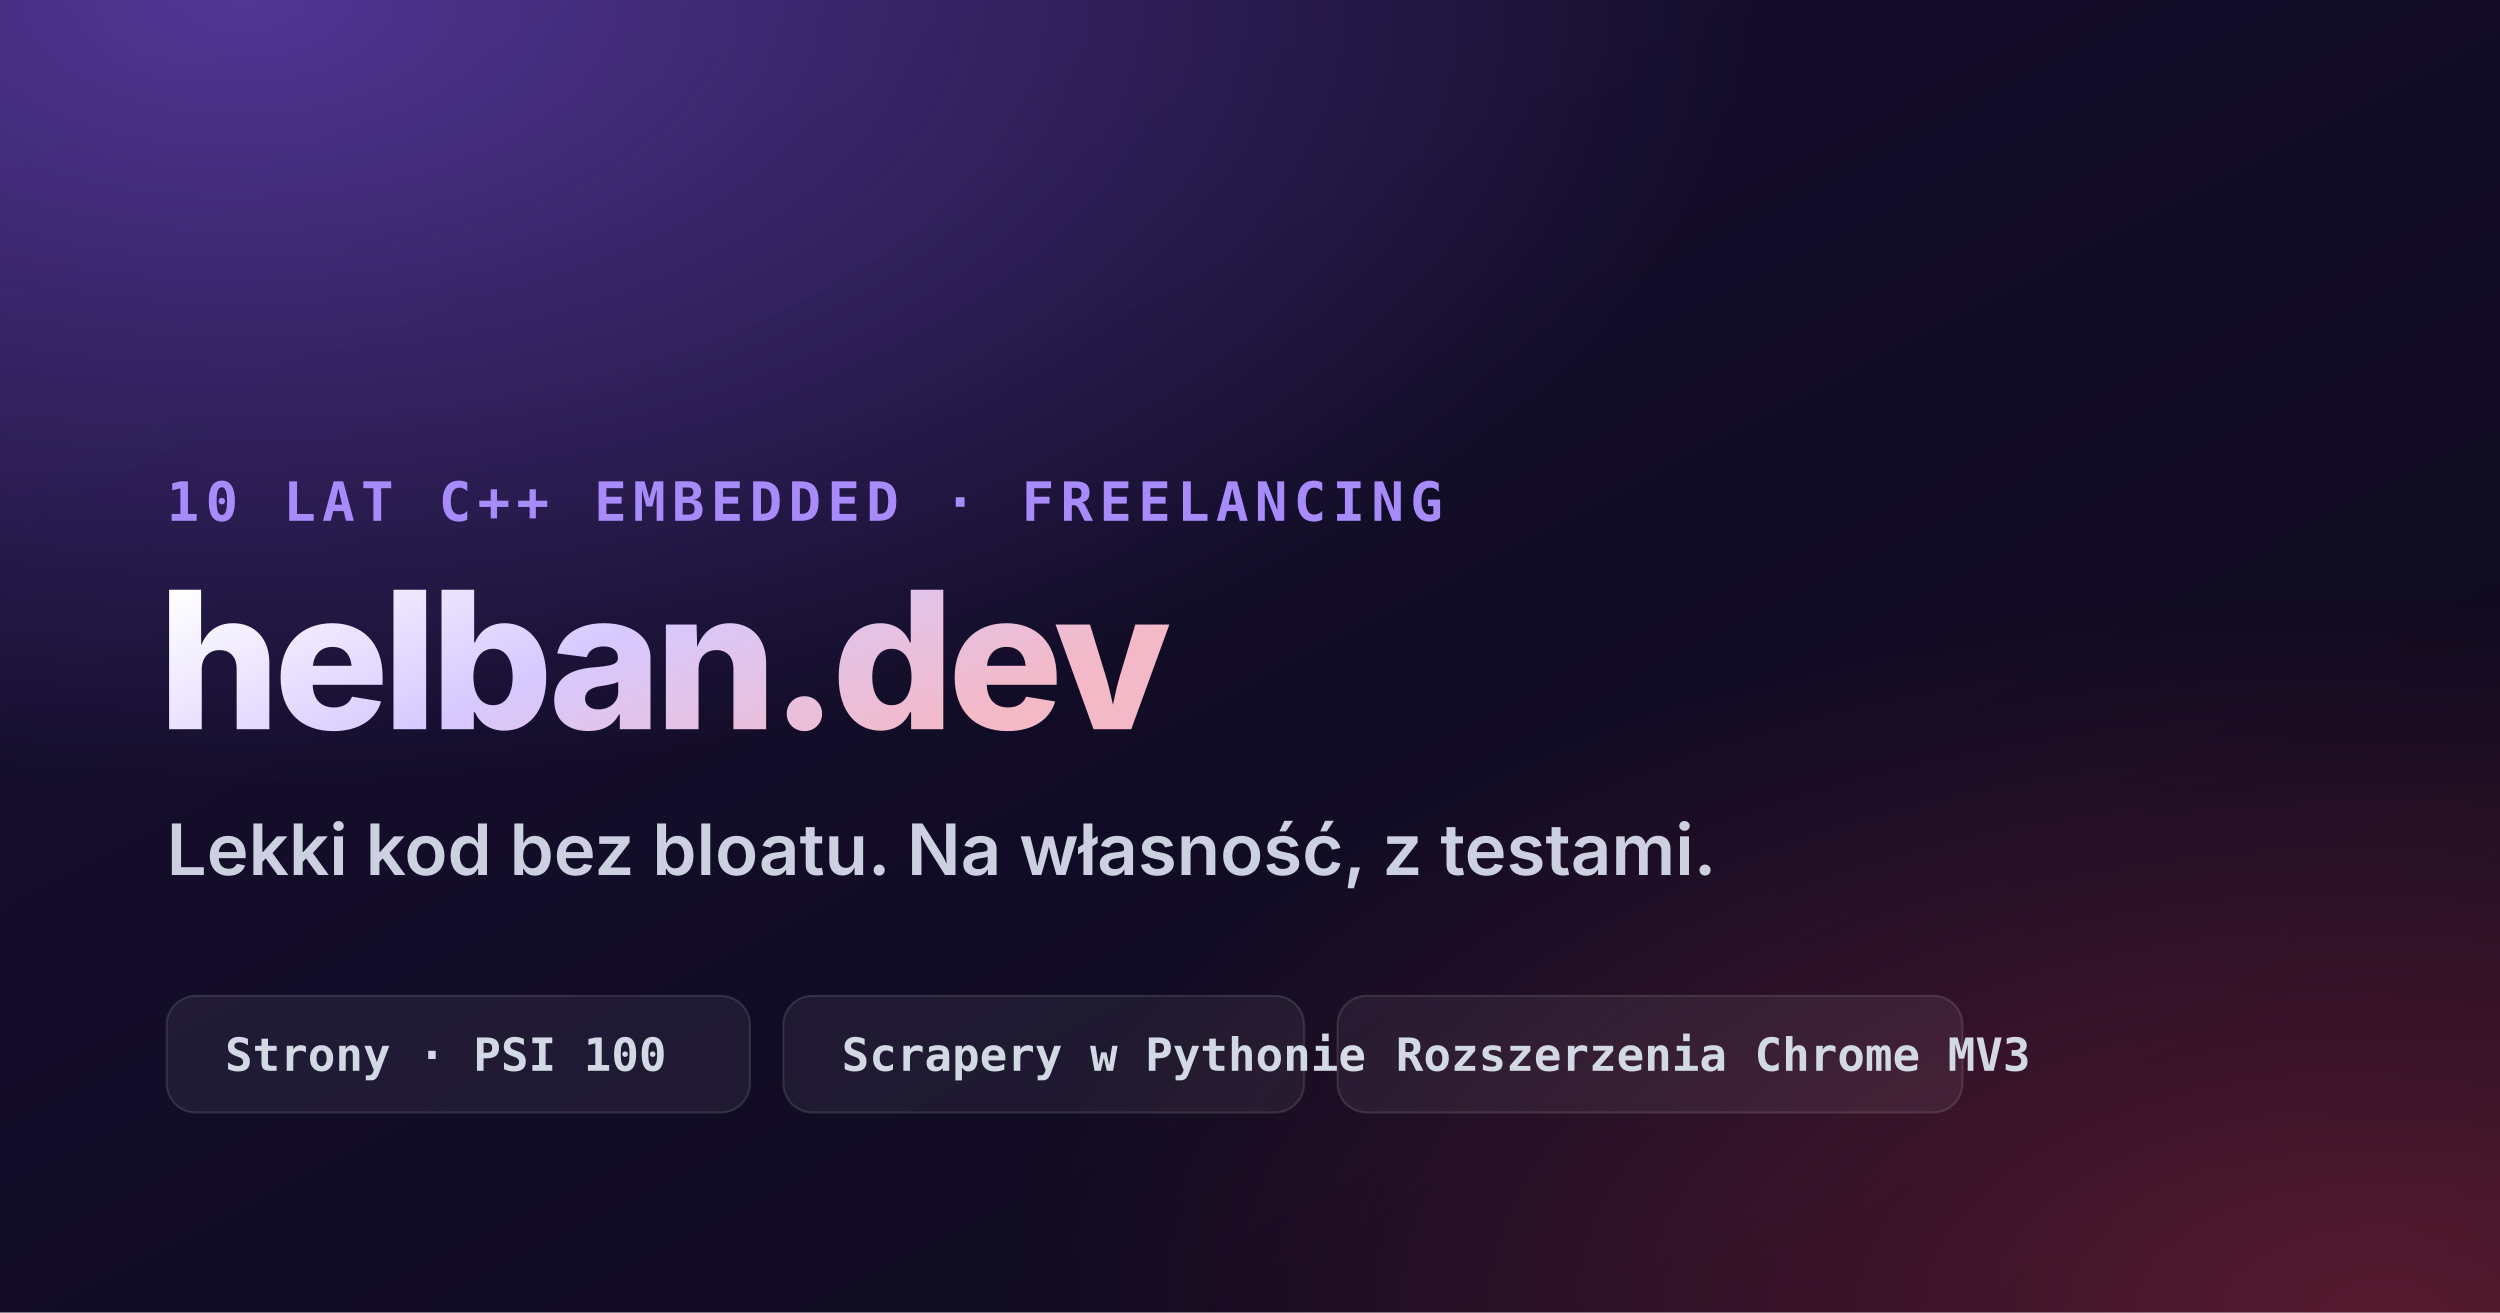
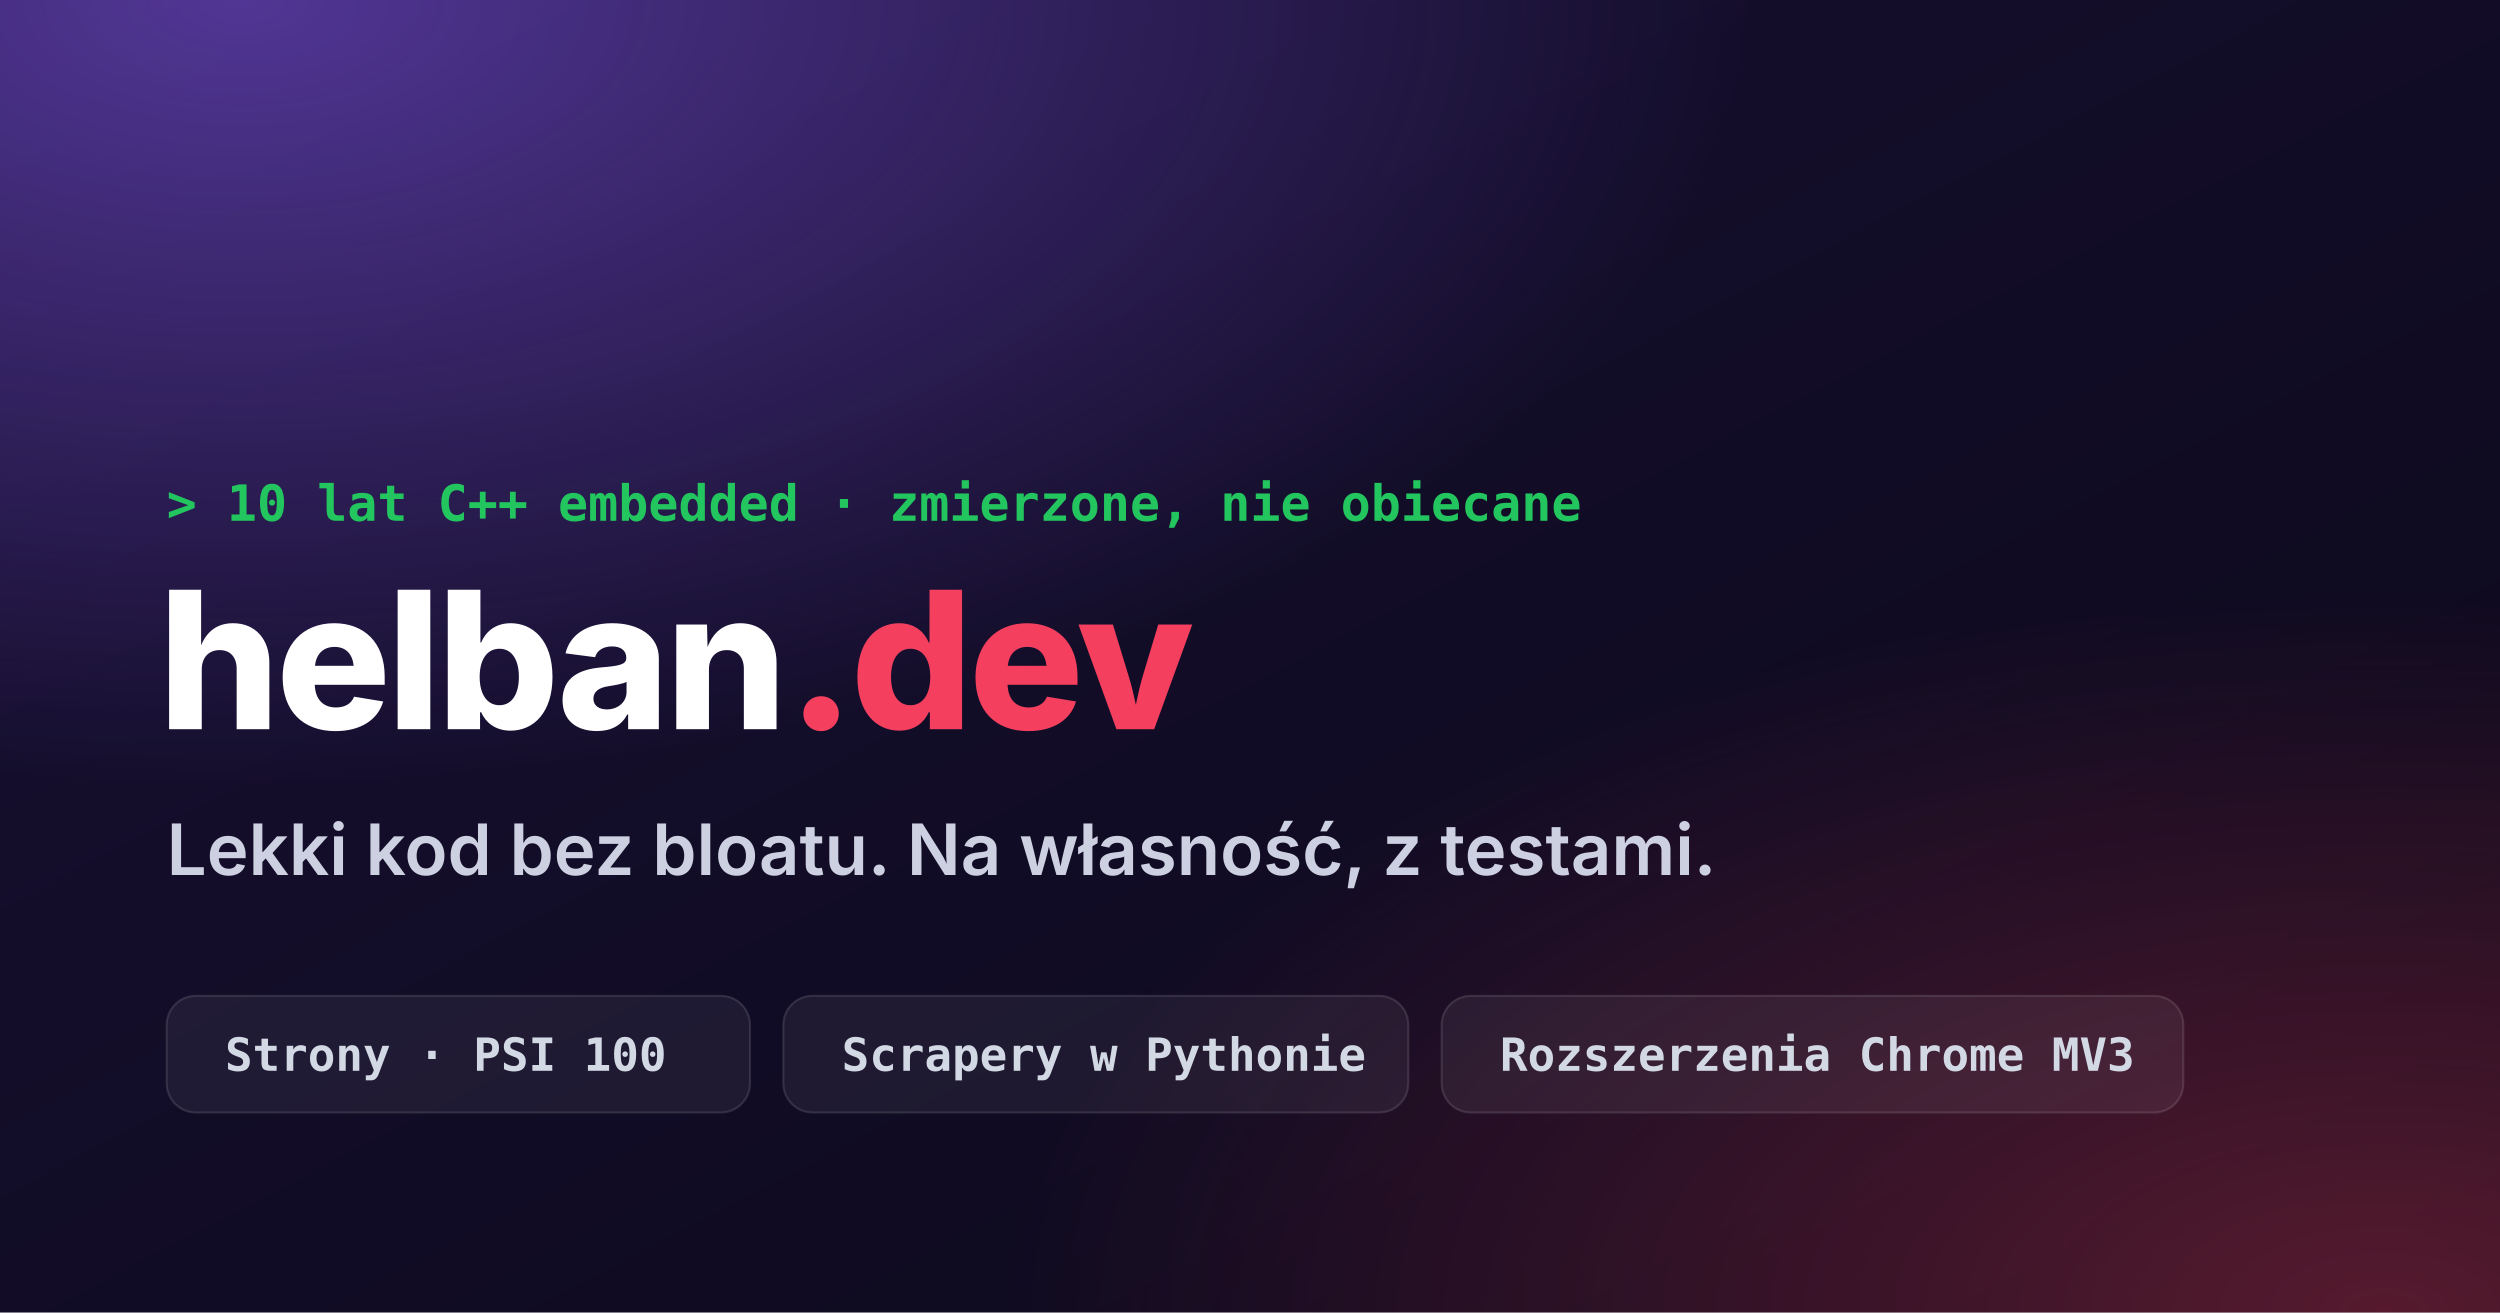
<svg xmlns="http://www.w3.org/2000/svg" viewBox="0 0 1200 630" width="1200" height="630" role="img" aria-label="helban.dev — szybkie strony, scrapery i automatyzacje">
  <defs>
    <linearGradient id="bg" x1="0" y1="0" x2="1" y2="1">
      <stop offset="0" stop-color="#181034" />
      <stop offset="0.55" stop-color="#110c25" />
      <stop offset="1" stop-color="#0b0817" />
    </linearGradient>
    <radialGradient id="blobV" cx="10%" cy="0%" r="60%">
      <stop offset="0" stop-color="#8b5cf6" stop-opacity="0.5" />
      <stop offset="1" stop-color="#8b5cf6" stop-opacity="0" />
    </radialGradient>
    <radialGradient id="blobC" cx="95%" cy="100%" r="55%">
      <stop offset="0" stop-color="#f43f5e" stop-opacity="0.32" />
      <stop offset="1" stop-color="#f43f5e" stop-opacity="0" />
    </radialGradient>
-     <linearGradient id="word" x1="0" y1="0" x2="1" y2="0.3">
-       <stop offset="0" stop-color="#ffffff" />
-       <stop offset="0.5" stop-color="#d7c9ff" />
-       <stop offset="1" stop-color="#f4b9c6" />
-     </linearGradient>
  </defs>
  <rect width="1200" height="630" fill="url(#bg)" />
  <rect width="1200" height="630" fill="url(#blobV)" />
  <rect width="1200" height="630" fill="url(#blobC)" />
-   <text x="80" y="250" font-family="'JetBrains Mono',monospace" font-size="26" font-weight="700" letter-spacing="3" fill="#a78bfa">10 LAT C++ EMBEDDED · FREELANCING</text>
-   <text x="76" y="350" font-family="Inter,Arial,sans-serif" font-size="92" font-weight="800" letter-spacing="-3" fill="url(#word)">helban.dev</text>
+   <text x="80" y="250" font-family="'JetBrains Mono',monospace" font-size="24" font-weight="700" fill="#22c55e">&gt; 10 lat C++ embedded · zmierzone, nie obiecane</text>
+   <text x="76" y="350" font-family="Inter,Arial,sans-serif" font-size="92" font-weight="800" letter-spacing="-2" fill="#ffffff">helban<tspan fill="#f43f5e">.dev</tspan>
+   </text>
  <text x="80" y="420" font-family="Inter,Arial,sans-serif" font-size="34" font-weight="600" fill="#cdd0e0">Lekki kod bez bloatu. Na własność, z testami.</text>
  <g font-family="'JetBrains Mono',monospace" font-size="22" font-weight="600" fill="#d3d9e4">
    <rect x="80" y="478" width="280" height="56" rx="14" fill="rgba(255,255,255,0.06)" stroke="rgba(255,255,255,0.12)" />
    <text x="108" y="514">Strony · PSI 100</text>
-     <rect x="376" y="478" width="250" height="56" rx="14" fill="rgba(255,255,255,0.06)" stroke="rgba(255,255,255,0.12)" />
+     <rect x="376" y="478" width="300" height="56" rx="14" fill="rgba(255,255,255,0.06)" stroke="rgba(255,255,255,0.12)" />
    <text x="404" y="514">Scrapery w Pythonie</text>
-     <rect x="642" y="478" width="300" height="56" rx="14" fill="rgba(255,255,255,0.06)" stroke="rgba(255,255,255,0.12)" />
-     <text x="670" y="514">Rozszerzenia Chrome MV3</text>
+     <rect x="692" y="478" width="356" height="56" rx="14" fill="rgba(255,255,255,0.06)" stroke="rgba(255,255,255,0.12)" />
+     <text x="720" y="514">Rozszerzenia Chrome MV3</text>
  </g>
</svg>
